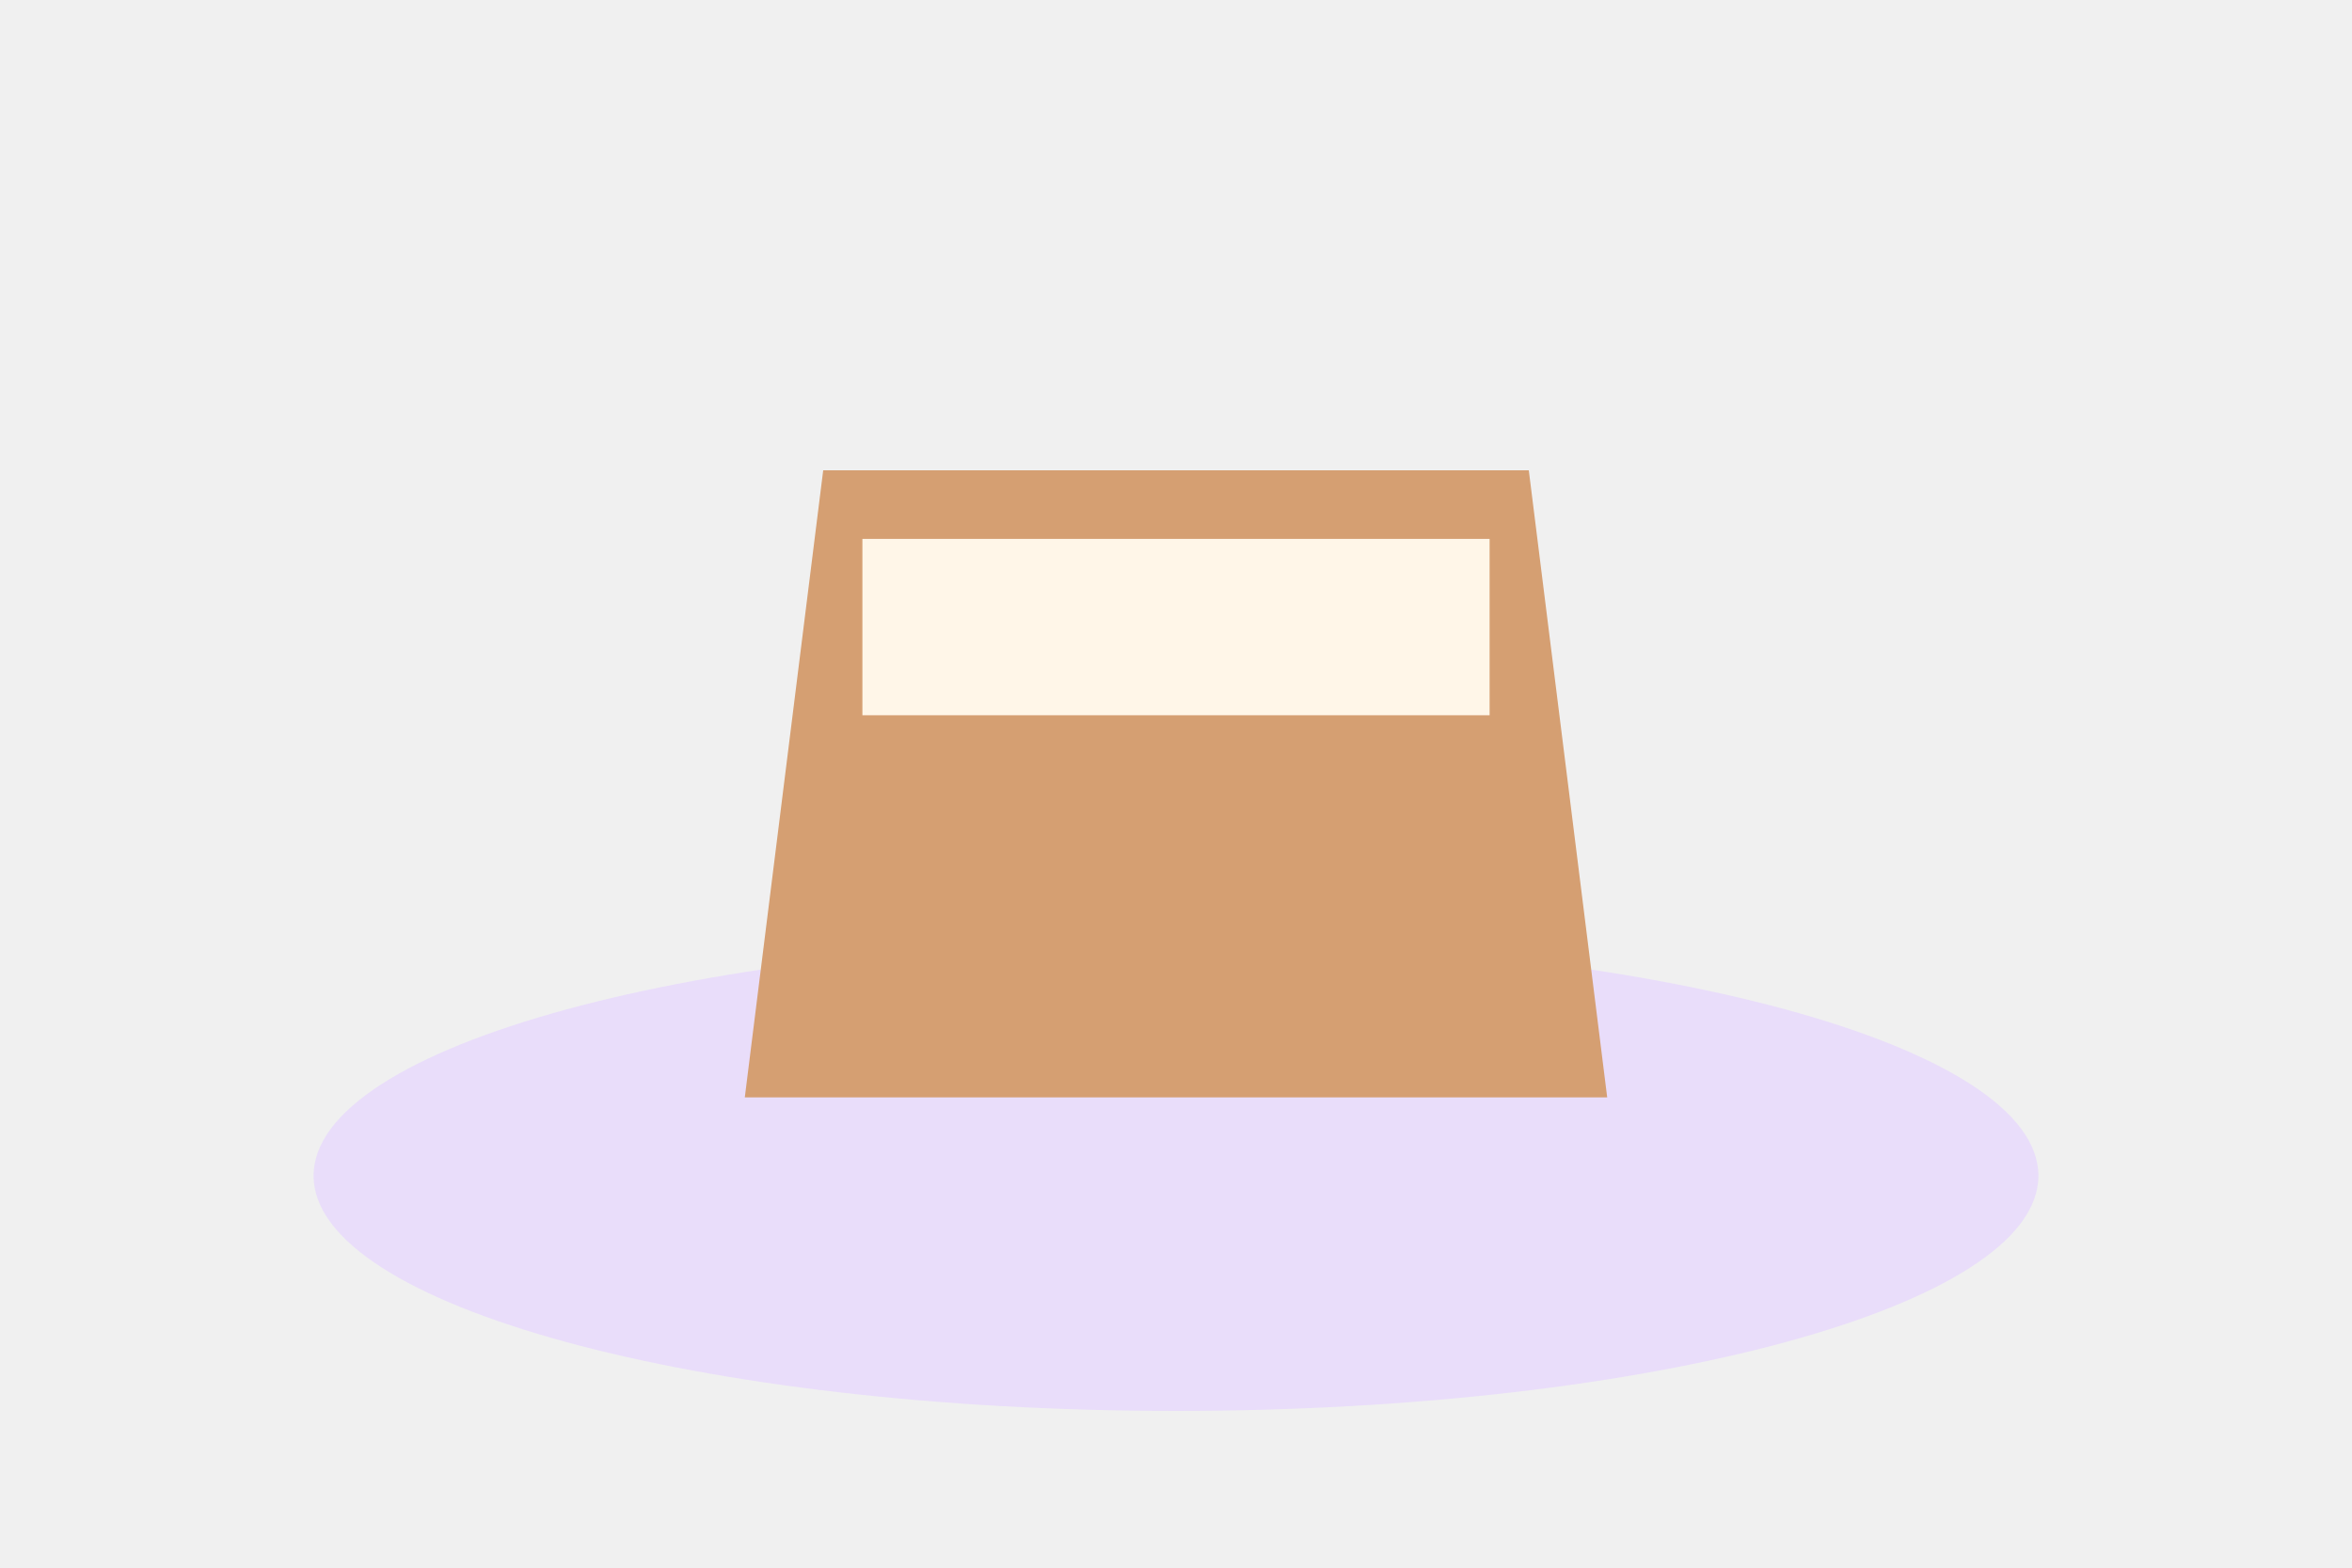
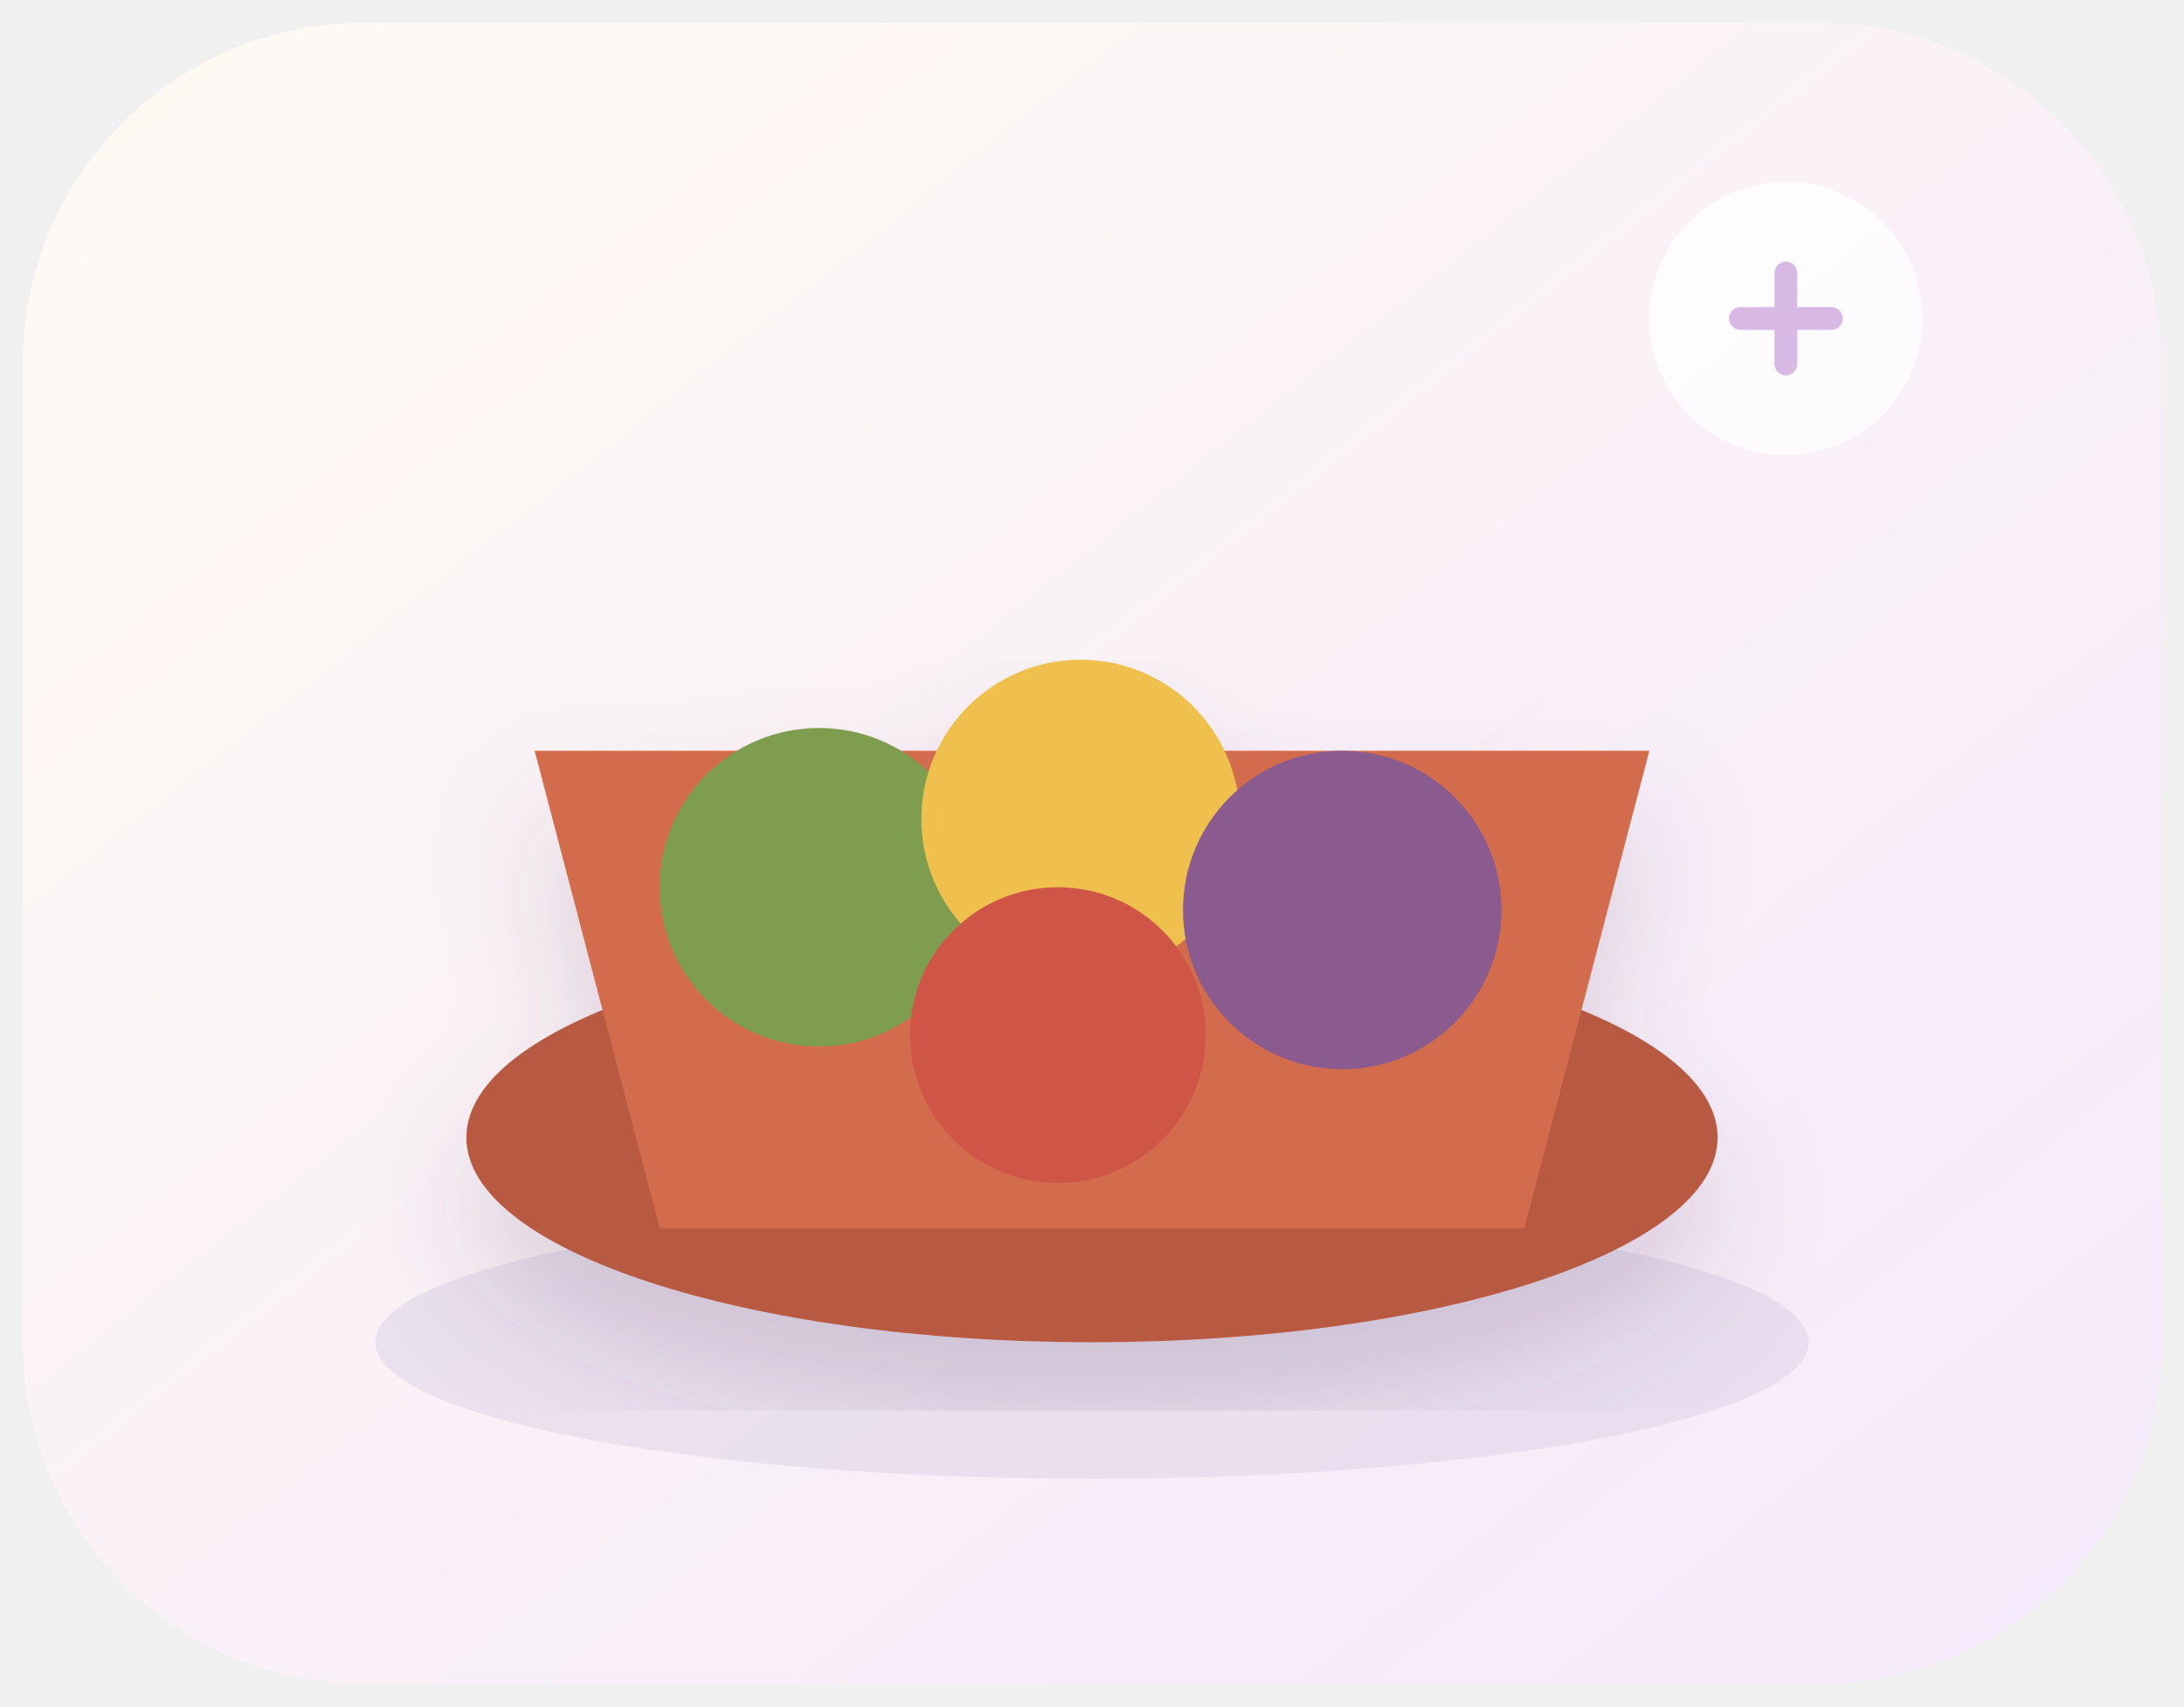
- <svg xmlns="http://www.w3.org/2000/svg" viewBox="0 0 240 160">
-   <ellipse cx="120" cy="120" rx="88" ry="24" fill="#e9ddfa" />
-   <path d="M76 112h88l-8-64H84z" fill="#d59f72" />
-   <path d="M88 55h64v18H88z" fill="#fff6e8" />
+ <svg xmlns="http://www.w3.org/2000/svg" viewBox="0 0 192 150">
+   <defs>
+     <linearGradient id="bg" x1="0" y1="0" x2="1" y2="1">
+       <stop stop-color="#fffaf3" />
+       <stop offset="1" stop-color="#f4e9fb" />
+     </linearGradient>
+     <filter id="s">
+       <feDropShadow dx="0" dy="6" stdDeviation="5" flood-color="#5c416d" flood-opacity=".18" />
+     </filter>
+   </defs>
+   <rect x="2" y="2" width="188" height="146" rx="30" fill="url(#bg)" />
+   <ellipse cx="96" cy="118" rx="63" ry="12" fill="#d8cce3" opacity=".45" />
+   <g filter="url(#s)">
+     <ellipse cx="96" cy="100" rx="55" ry="18" fill="#b85a42" />
+     <path d="M47 66h98l-11 42H58z" fill="#d26c4e" />
+     <circle cx="72" cy="78" r="14" fill="#7f9d4f" />
+     <circle cx="95" cy="72" r="14" fill="#efc04d" />
+     <circle cx="118" cy="80" r="14" fill="#8b5a8f" />
+     <circle cx="93" cy="91" r="13" fill="#cf5546" />
+   </g>
+   <circle cx="157" cy="28" r="12" fill="#fff" opacity=".75" />
+   <path d="M153 28h8M157 24v8" stroke="#d7b9e4" stroke-width="2" stroke-linecap="round" />
</svg>
